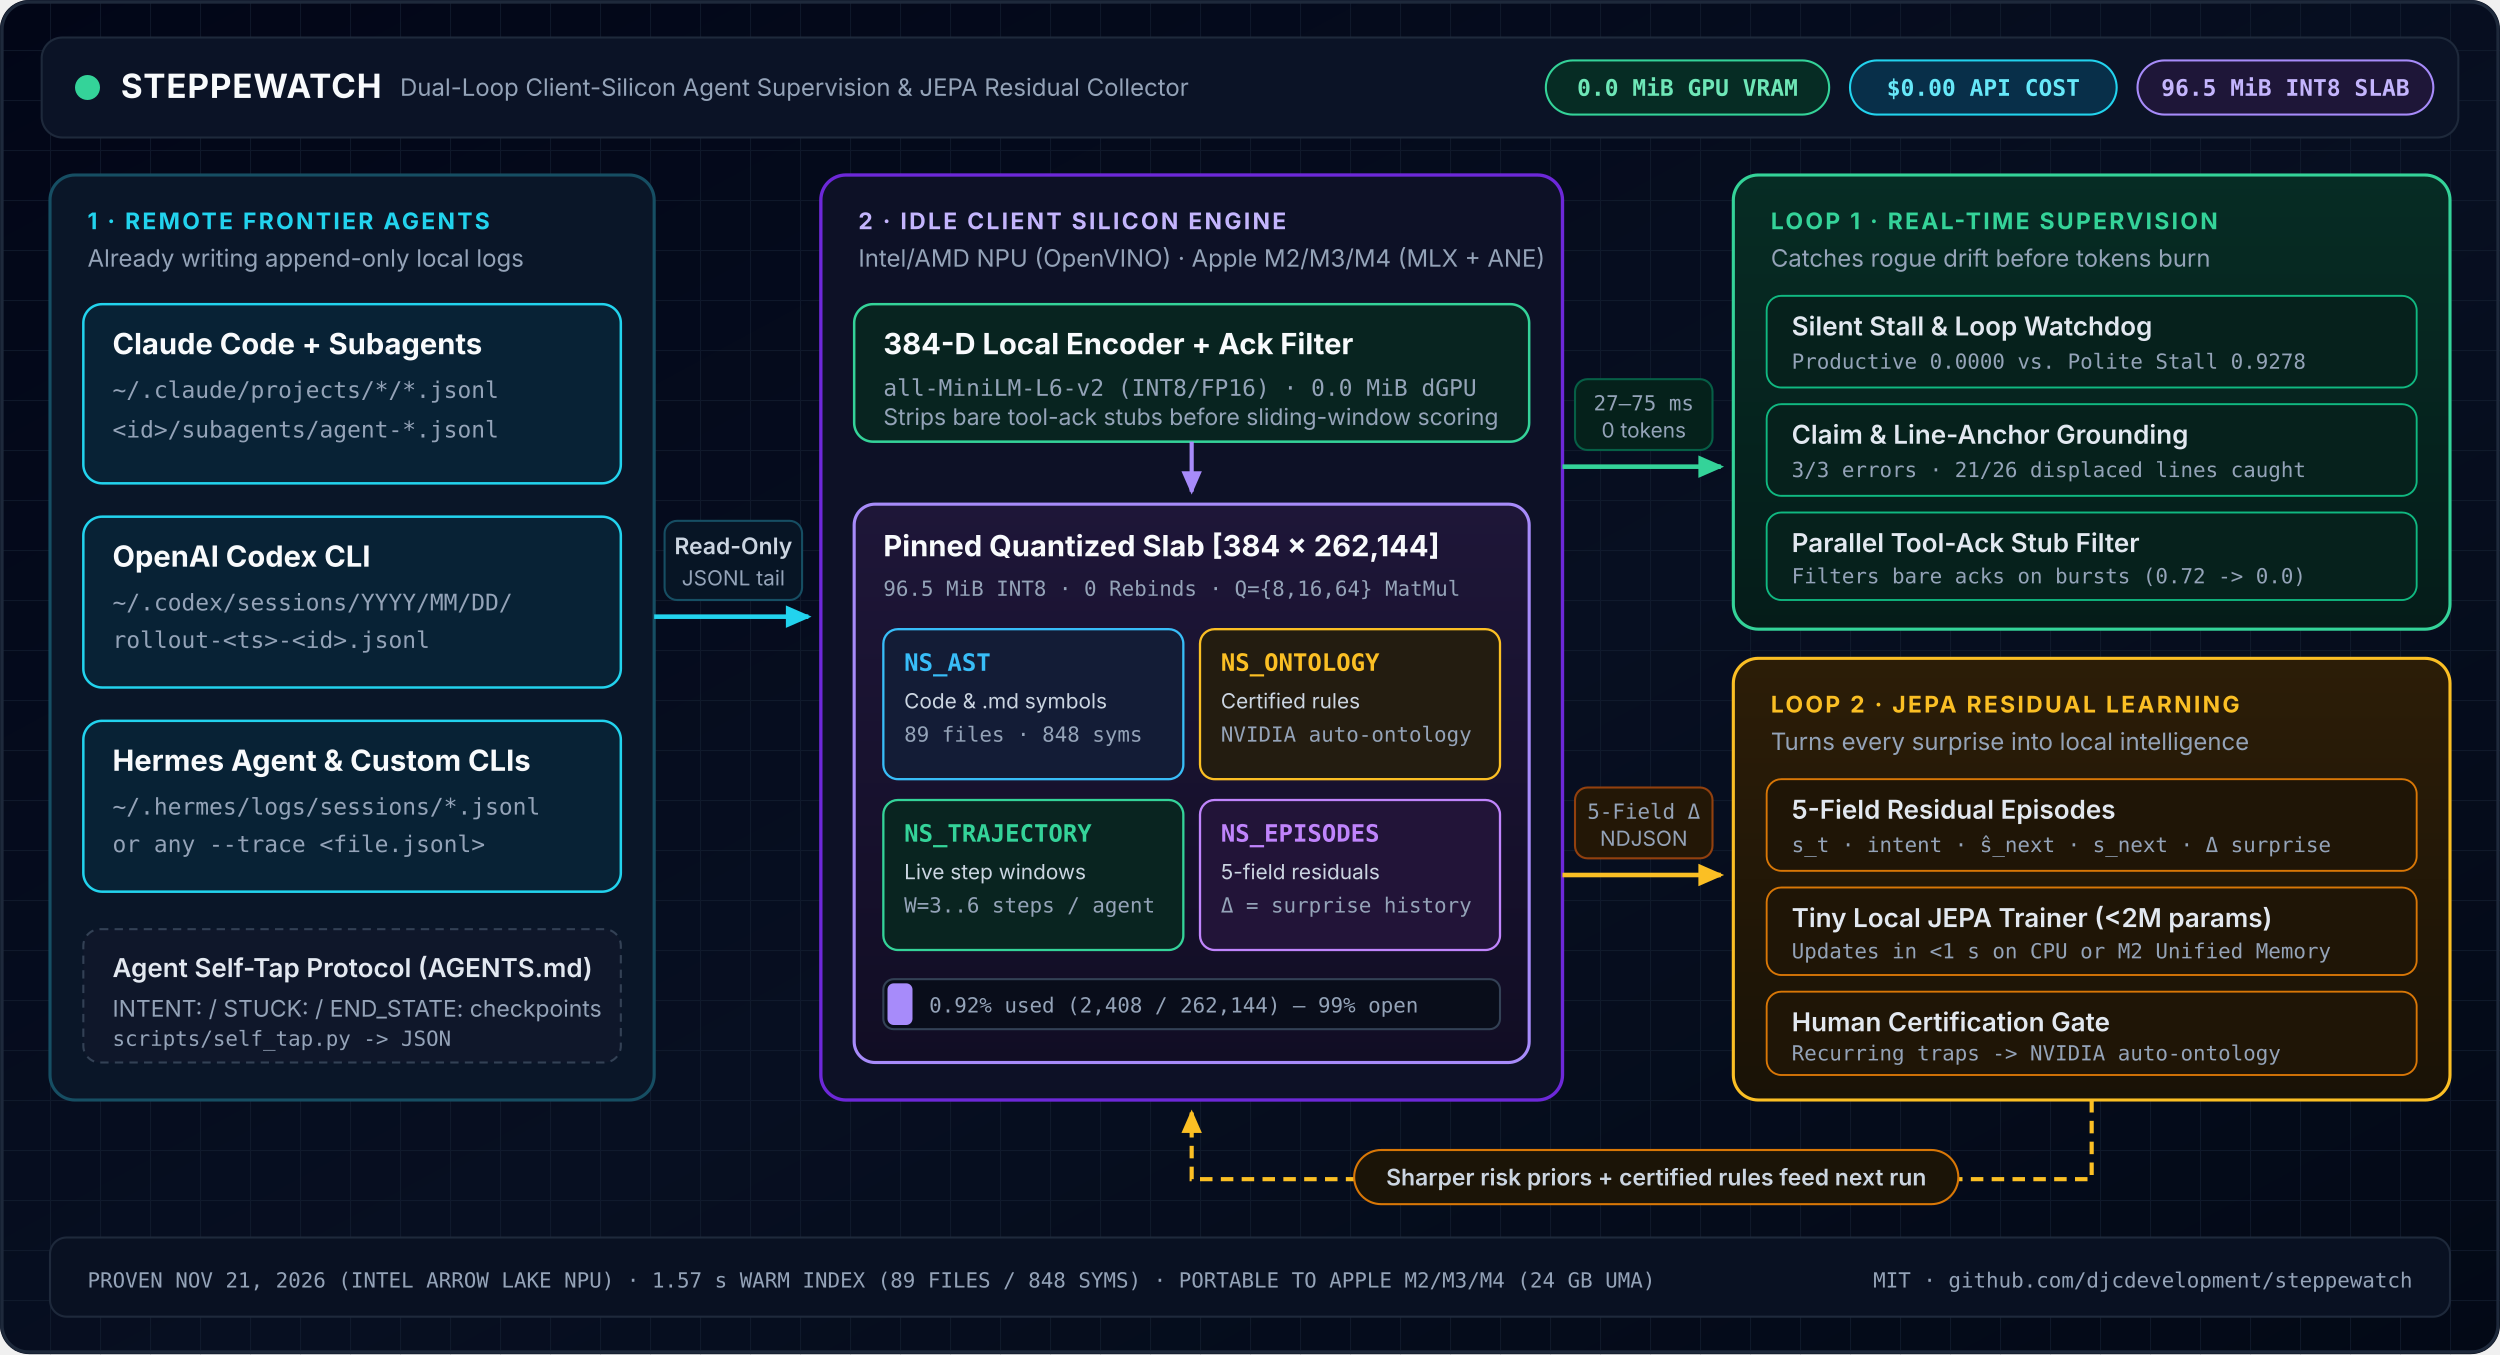
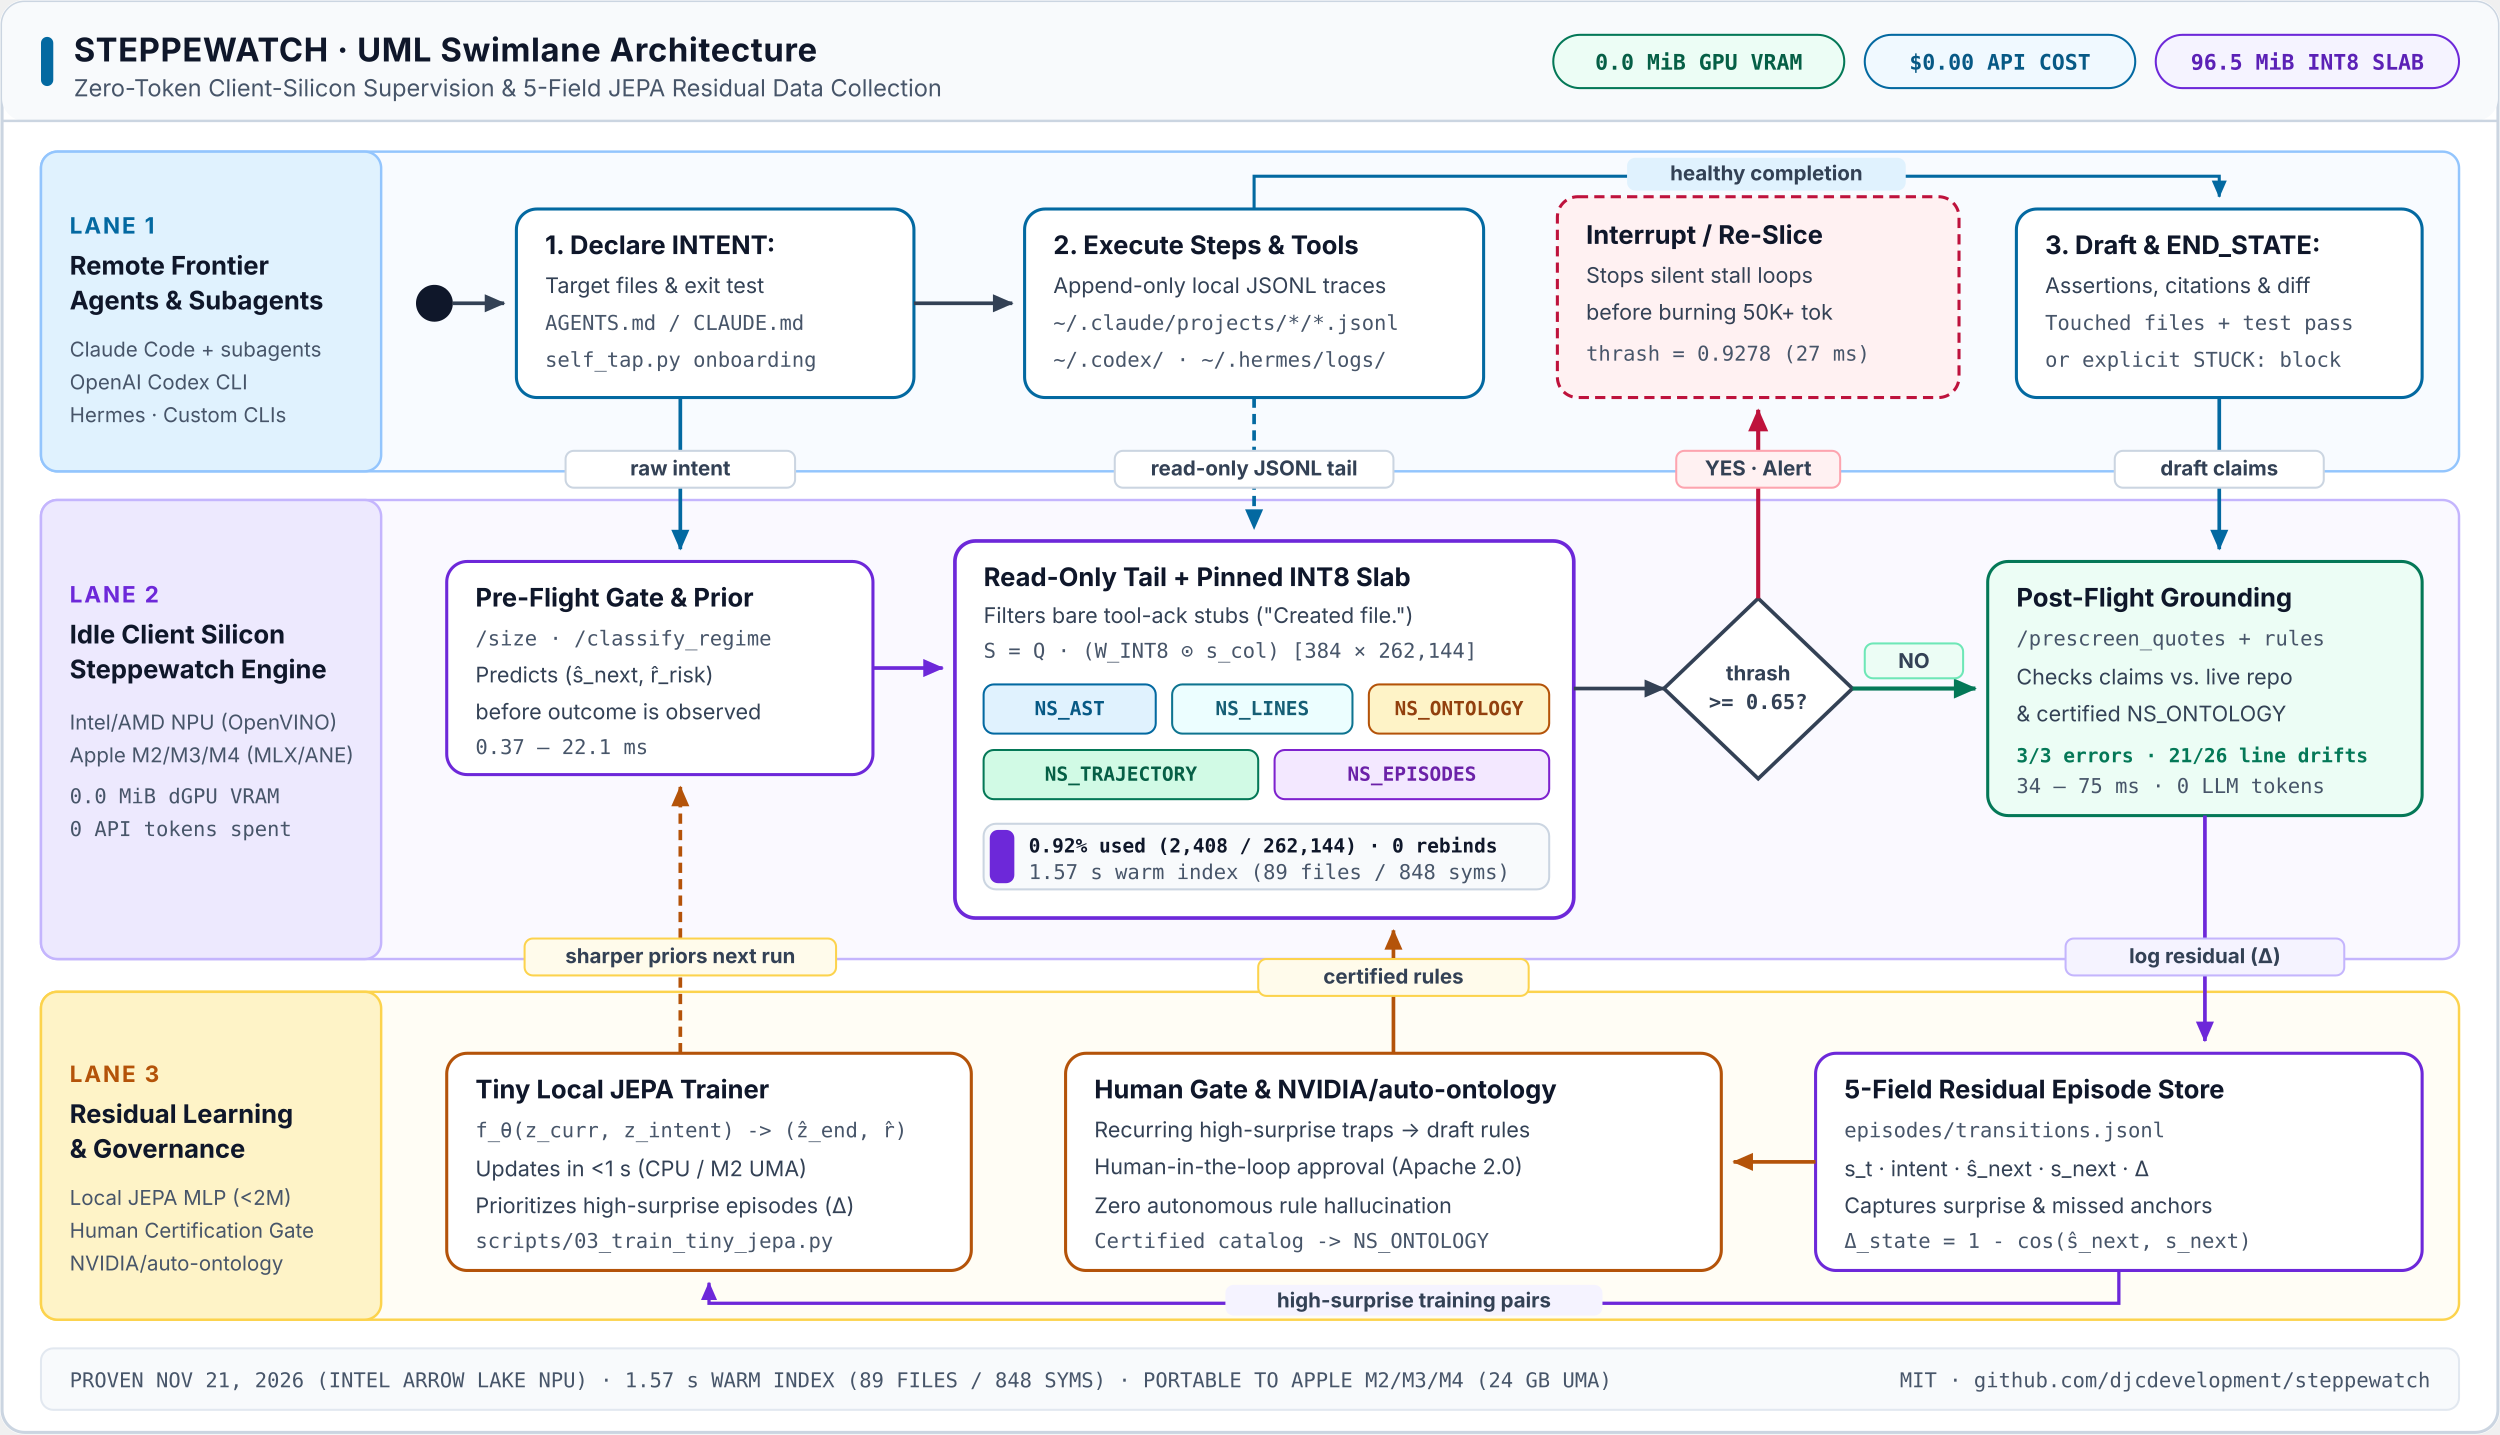
- <svg xmlns="http://www.w3.org/2000/svg" viewBox="0 0 1200 650" width="1200" height="650" role="img" aria-labelledby="sw-title sw-desc">
+ <svg xmlns="http://www.w3.org/2000/svg" viewBox="0 0 1220 700" width="1220" height="700" role="img" aria-labelledby="sw-uml-title sw-uml-desc">
  <defs>
-     <pattern id="grid" width="24" height="24" patternUnits="userSpaceOnUse">
-       <path d="M 24 0 L 0 0 0 24" fill="none" stroke="#162033" stroke-width="1" />
-     </pattern>
-     <linearGradient id="bgGrad" x1="0" y1="0" x2="1" y2="1">
-       <stop offset="0%" stop-color="#020617" />
-       <stop offset="55%" stop-color="#070f21" />
-       <stop offset="100%" stop-color="#030916" />
-     </linearGradient>
-     <linearGradient id="slabGlow" x1="0" y1="0" x2="0" y2="1">
-       <stop offset="0%" stop-color="#1e1638" />
-       <stop offset="100%" stop-color="#110d24" />
-     </linearGradient>
-     <linearGradient id="loop1Grad" x1="0" y1="0" x2="0" y2="1">
-       <stop offset="0%" stop-color="#062c24" />
-       <stop offset="100%" stop-color="#051c19" />
-     </linearGradient>
-     <linearGradient id="loop2Grad" x1="0" y1="0" x2="0" y2="1">
-       <stop offset="0%" stop-color="#2c1d07" />
-       <stop offset="100%" stop-color="#191206" />
-     </linearGradient>
-     <marker id="arrowCyan" viewBox="0 0 10 10" refX="8" refY="5" markerWidth="7" markerHeight="7" orient="auto-start-reverse">
-       <path d="M 1 1.5 L 9 5 L 1 8.5 z" fill="#22d3ee" />
+     <marker id="arrSlate" viewBox="0 0 10 10" refX="8.5" refY="5" markerWidth="7" markerHeight="7" orient="auto-start-reverse">
+       <path d="M 1 1.5 L 9 5 L 1 8.5 z" fill="#334155" />
    </marker>
-     <marker id="arrowEmerald" viewBox="0 0 10 10" refX="8" refY="5" markerWidth="7" markerHeight="7" orient="auto-start-reverse">
-       <path d="M 1 1.5 L 9 5 L 1 8.5 z" fill="#34d399" />
+     <marker id="arrBlue" viewBox="0 0 10 10" refX="8.5" refY="5" markerWidth="7" markerHeight="7" orient="auto-start-reverse">
+       <path d="M 1 1.5 L 9 5 L 1 8.5 z" fill="#0369a1" />
    </marker>
-     <marker id="arrowAmber" viewBox="0 0 10 10" refX="8" refY="5" markerWidth="7" markerHeight="7" orient="auto-start-reverse">
-       <path d="M 1 1.5 L 9 5 L 1 8.5 z" fill="#fbbf24" />
+     <marker id="arrViolet" viewBox="0 0 10 10" refX="8.5" refY="5" markerWidth="7" markerHeight="7" orient="auto-start-reverse">
+       <path d="M 1 1.5 L 9 5 L 1 8.5 z" fill="#6d28d9" />
    </marker>
-     <marker id="arrowViolet" viewBox="0 0 10 10" refX="8" refY="5" markerWidth="7" markerHeight="7" orient="auto-start-reverse">
-       <path d="M 1 1.5 L 9 5 L 1 8.5 z" fill="#a78bfa" />
+     <marker id="arrGreen" viewBox="0 0 10 10" refX="8.5" refY="5" markerWidth="7" markerHeight="7" orient="auto-start-reverse">
+       <path d="M 1 1.5 L 9 5 L 1 8.5 z" fill="#047857" />
+     </marker>
+     <marker id="arrCrimson" viewBox="0 0 10 10" refX="8.5" refY="5" markerWidth="7" markerHeight="7" orient="auto-start-reverse">
+       <path d="M 1 1.5 L 9 5 L 1 8.5 z" fill="#be123c" />
+     </marker>
+     <marker id="arrAmber" viewBox="0 0 10 10" refX="8.5" refY="5" markerWidth="7" markerHeight="7" orient="auto-start-reverse">
+       <path d="M 1 1.5 L 9 5 L 1 8.5 z" fill="#b45309" />
    </marker>
  </defs>
  <style>
    text { font-family: -apple-system, BlinkMacSystemFont, 'Segoe UI', Inter, Roboto, Helvetica, Arial, sans-serif; }
    .mono { font-family: 'JetBrains Mono', ui-monospace, SFMono-Regular, Menlo, Consolas, monospace; }
-     .h1 { font-size: 16px; font-weight: 700; fill: #f8fafc; letter-spacing: 0.4px; }
-     .kicker { font-size: 11px; font-weight: 700; letter-spacing: 1.1px; text-transform: uppercase; }
-     .card-title { font-size: 14px; font-weight: 700; fill: #f8fafc; }
-     .card-sub { font-size: 11.5px; fill: #94a3b8; }
-     .item-title { font-size: 12.5px; font-weight: 600; fill: #e2e8f0; }
-     .item-sub { font-size: 11px; fill: #94a3b8; }
-     .pill-txt { font-size: 11px; font-weight: 600; }
-     .edge-txt { font-size: 11px; font-weight: 600; fill: #cbd5e1; }
-     .edge-sub { font-size: 10px; fill: #94a3b8; }
-     .ns-title { font-size: 11.5px; font-weight: 700; }
-     .ns-sub { font-size: 10px; fill: #cbd5e1; }
+     .hdr-title { font-size: 16px; font-weight: 700; fill: #0f172a; letter-spacing: 0.3px; }
+     .hdr-sub { font-size: 11.5px; fill: #475569; }
+     .pill { font-size: 10.5px; font-weight: 700; }
+     .lane-lbl { font-size: 11px; font-weight: 700; letter-spacing: 0.9px; text-transform: uppercase; }
+     .lane-sub { font-size: 10px; fill: #475569; }
+     .box-title { font-size: 12.5px; font-weight: 700; fill: #0f172a; }
+     .box-sub { font-size: 10.5px; fill: #334155; }
+     .box-mono { font-size: 10px; fill: #475569; }
+     .edge-lbl { font-size: 10px; font-weight: 700; fill: #334155; }
+     .chip { font-size: 9.5px; font-weight: 700; }
+     .footer-txt { font-size: 10px; fill: #475569; }
  </style>
-   <rect x="0" y="0" width="1200" height="650" rx="14" fill="url(#bgGrad)" />
-   <rect x="0" y="0" width="1200" height="650" rx="14" fill="url(#grid)" opacity="0.65" />
-   <rect x="1" y="1" width="1198" height="648" rx="13" fill="none" stroke="#1e293b" stroke-width="1.5" />
-   <rect x="20" y="18" width="1160" height="48" rx="10" fill="#0b1326" stroke="#1e293b" stroke-width="1" />
-   <circle cx="42" cy="42" r="6" fill="#34d399" />
-   <text x="58" y="47" class="h1">STEPPEWATCH</text>
-   <text x="192" y="46" class="card-sub">Dual-Loop Client-Silicon Agent Supervision &amp; JEPA Residual Collector</text>
-   <rect x="742" y="29" width="136" height="26" rx="13" fill="#062c24" stroke="#34d399" stroke-width="1" />
-   <text x="810" y="46" text-anchor="middle" class="mono pill-txt" fill="#6ee7b7">0.0 MiB GPU VRAM</text>
-   <rect x="888" y="29" width="128" height="26" rx="13" fill="#082f49" stroke="#22d3ee" stroke-width="1" />
-   <text x="952" y="46" text-anchor="middle" class="mono pill-txt" fill="#67e8f9">$0.00 API COST</text>
-   <rect x="1026" y="29" width="142" height="26" rx="13" fill="#1e1638" stroke="#a78bfa" stroke-width="1" />
-   <text x="1097" y="46" text-anchor="middle" class="mono pill-txt" fill="#c4b5fd">96.5 MiB INT8 SLAB</text>
-   <rect x="24" y="84" width="290" height="444" rx="12" fill="#0a1628" stroke="#164e63" stroke-width="1.5" />
-   <text x="42" y="110" class="kicker" fill="#22d3ee">1 · REMOTE FRONTIER AGENTS</text>
-   <text x="42" y="128" class="card-sub">Already writing append-only local logs</text>
-   <rect x="40" y="146" width="258" height="86" rx="9" fill="#082235" stroke="#22d3ee" stroke-width="1.2" />
-   <text x="54" y="170" class="card-title">Claude Code + Subagents</text>
-   <text x="54" y="191" class="mono item-sub">~/.claude/projects/*/*.jsonl</text>
-   <text x="54" y="210" class="mono item-sub">&lt;id&gt;/subagents/agent-*.jsonl</text>
-   <rect x="40" y="248" width="258" height="82" rx="9" fill="#082235" stroke="#22d3ee" stroke-width="1.2" />
-   <text x="54" y="272" class="card-title">OpenAI Codex CLI</text>
-   <text x="54" y="293" class="mono item-sub">~/.codex/sessions/YYYY/MM/DD/</text>
-   <text x="54" y="311" class="mono item-sub">rollout-&lt;ts&gt;-&lt;id&gt;.jsonl</text>
-   <rect x="40" y="346" width="258" height="82" rx="9" fill="#082235" stroke="#22d3ee" stroke-width="1.2" />
-   <text x="54" y="370" class="card-title">Hermes Agent &amp; Custom CLIs</text>
-   <text x="54" y="391" class="mono item-sub">~/.hermes/logs/sessions/*.jsonl</text>
-   <text x="54" y="409" class="mono item-sub">or any --trace &lt;file.jsonl&gt;</text>
-   <rect x="40" y="446" width="258" height="64" rx="8" fill="#0f172a" stroke="#334155" stroke-width="1" stroke-dasharray="4 3" />
-   <text x="54" y="469" class="item-title" fill="#67e8f9">Agent Self-Tap Protocol (AGENTS.md)</text>
-   <text x="54" y="488" class="item-sub">INTENT: / STUCK: / END_STATE: checkpoints</text>
-   <text x="54" y="502" class="mono edge-sub">scripts/self_tap.py -&gt; JSON</text>
-   <line x1="314" y1="296" x2="388" y2="296" stroke="#22d3ee" stroke-width="2.2" marker-end="url(#arrowCyan)" />
-   <rect x="319" y="250" width="66" height="38" rx="6" fill="#071525" stroke="#164e63" stroke-width="1" />
-   <text x="352" y="266" text-anchor="middle" class="edge-txt" fill="#67e8f9">Read-Only</text>
-   <text x="352" y="281" text-anchor="middle" class="edge-sub">JSONL tail</text>
-   <rect x="394" y="84" width="356" height="444" rx="12" fill="#0d1126" stroke="#6d28d9" stroke-width="1.6" />
-   <text x="412" y="110" class="kicker" fill="#c4b5fd">2 · IDLE CLIENT SILICON ENGINE</text>
-   <text x="412" y="128" class="card-sub">Intel/AMD NPU (OpenVINO) · Apple M2/M3/M4 (MLX + ANE)</text>
-   <rect x="410" y="146" width="324" height="66" rx="9" fill="#082420" stroke="#34d399" stroke-width="1.2" />
-   <text x="424" y="170" class="card-title">384-D Local Encoder + Ack Filter</text>
-   <text x="424" y="190" class="mono item-sub">all-MiniLM-L6-v2 (INT8/FP16) · 0.0 MiB dGPU</text>
-   <text x="424" y="204" class="item-sub">Strips bare tool-ack stubs before sliding-window scoring</text>
-   <line x1="572" y1="212" x2="572" y2="236" stroke="#a78bfa" stroke-width="2" marker-end="url(#arrowViolet)" />
-   <rect x="410" y="242" width="324" height="268" rx="10" fill="url(#slabGlow)" stroke="#a78bfa" stroke-width="1.5" />
-   <text x="424" y="267" class="card-title" fill="#ede9fe">Pinned Quantized Slab [384 × 262,144]</text>
-   <text x="424" y="286" class="mono edge-sub" fill="#c4b5fd">96.5 MiB INT8 · 0 Rebinds · Q={8,16,64} MatMul</text>
-   <rect x="424" y="302" width="144" height="72" rx="7" fill="#131c36" stroke="#38bdf8" stroke-width="1.1" />
-   <text x="434" y="322" class="mono ns-title" fill="#38bdf8">NS_AST</text>
-   <text x="434" y="340" class="ns-sub">Code &amp; .md symbols</text>
-   <text x="434" y="356" class="mono edge-sub">89 files · 848 syms</text>
-   <rect x="576" y="302" width="144" height="72" rx="7" fill="#231c10" stroke="#fbbf24" stroke-width="1.1" />
-   <text x="586" y="322" class="mono ns-title" fill="#fbbf24">NS_ONTOLOGY</text>
-   <text x="586" y="340" class="ns-sub">Certified rules</text>
-   <text x="586" y="356" class="mono edge-sub">NVIDIA auto-ontology</text>
-   <rect x="424" y="384" width="144" height="72" rx="7" fill="#092420" stroke="#34d399" stroke-width="1.1" />
-   <text x="434" y="404" class="mono ns-title" fill="#34d399">NS_TRAJECTORY</text>
-   <text x="434" y="422" class="ns-sub">Live step windows</text>
-   <text x="434" y="438" class="mono edge-sub">W=3..6 steps / agent</text>
-   <rect x="576" y="384" width="144" height="72" rx="7" fill="#221438" stroke="#c084fc" stroke-width="1.1" />
-   <text x="586" y="404" class="mono ns-title" fill="#c084fc">NS_EPISODES</text>
-   <text x="586" y="422" class="ns-sub">5-field residuals</text>
-   <text x="586" y="438" class="mono edge-sub">Δ = surprise history</text>
-   <rect x="424" y="470" width="296" height="24" rx="5" fill="#090d1a" stroke="#334155" stroke-width="1" />
-   <rect x="426" y="472" width="12" height="20" rx="3" fill="#a78bfa" />
-   <text x="446" y="486" class="mono edge-sub" fill="#cbd5e1">0.92% used (2,408 / 262,144) — 99% open</text>
-   <path d="M 750 224 L 826 224" fill="none" stroke="#34d399" stroke-width="2.2" marker-end="url(#arrowEmerald)" />
-   <rect x="756" y="182" width="66" height="34" rx="6" fill="#05211b" stroke="#065f46" stroke-width="1" />
-   <text x="789" y="197" text-anchor="middle" class="mono edge-sub" fill="#6ee7b7">27–75 ms</text>
-   <text x="789" y="210" text-anchor="middle" class="edge-sub">0 tokens</text>
-   <path d="M 750 420 L 826 420" fill="none" stroke="#fbbf24" stroke-width="2.2" marker-end="url(#arrowAmber)" />
-   <rect x="756" y="378" width="66" height="34" rx="6" fill="#231706" stroke="#92400e" stroke-width="1" />
-   <text x="789" y="393" text-anchor="middle" class="mono edge-sub" fill="#fde68a">5-Field Δ</text>
-   <text x="789" y="406" text-anchor="middle" class="edge-sub">NDJSON</text>
-   <rect x="832" y="84" width="344" height="218" rx="12" fill="url(#loop1Grad)" stroke="#34d399" stroke-width="1.5" />
-   <text x="850" y="110" class="kicker" fill="#34d399">LOOP 1 · REAL-TIME SUPERVISION</text>
-   <text x="850" y="128" class="card-sub">Catches rogue drift before tokens burn</text>
-   <rect x="848" y="142" width="312" height="44" rx="7" fill="#06211c" stroke="#10b981" stroke-width="0.9" />
-   <text x="860" y="161" class="item-title">Silent Stall &amp; Loop Watchdog</text>
-   <text x="860" y="177" class="mono edge-sub">Productive 0.0000 vs. Polite Stall 0.9278</text>
-   <rect x="848" y="194" width="312" height="44" rx="7" fill="#06211c" stroke="#10b981" stroke-width="0.9" />
-   <text x="860" y="213" class="item-title">Claim &amp; Line-Anchor Grounding</text>
-   <text x="860" y="229" class="mono edge-sub">3/3 errors · 21/26 displaced lines caught</text>
-   <rect x="848" y="246" width="312" height="42" rx="7" fill="#06211c" stroke="#10b981" stroke-width="0.9" />
-   <text x="860" y="265" class="item-title">Parallel Tool-Ack Stub Filter</text>
-   <text x="860" y="280" class="mono edge-sub">Filters bare acks on bursts (0.72 -&gt; 0.0)</text>
-   <rect x="832" y="316" width="344" height="212" rx="12" fill="url(#loop2Grad)" stroke="#fbbf24" stroke-width="1.5" />
-   <text x="850" y="342" class="kicker" fill="#fbbf24">LOOP 2 · JEPA RESIDUAL LEARNING</text>
-   <text x="850" y="360" class="card-sub">Turns every surprise into local intelligence</text>
-   <rect x="848" y="374" width="312" height="44" rx="7" fill="#1f1506" stroke="#d97706" stroke-width="0.9" />
-   <text x="860" y="393" class="item-title">5-Field Residual Episodes</text>
-   <text x="860" y="409" class="mono edge-sub">s_t · intent · ŝ_next · s_next · Δ surprise</text>
-   <rect x="848" y="426" width="312" height="42" rx="7" fill="#1f1506" stroke="#d97706" stroke-width="0.9" />
-   <text x="860" y="445" class="item-title">Tiny Local JEPA Trainer (&lt;2M params)</text>
-   <text x="860" y="460" class="mono edge-sub">Updates in &lt;1 s on CPU or M2 Unified Memory</text>
-   <rect x="848" y="476" width="312" height="40" rx="7" fill="#1f1506" stroke="#d97706" stroke-width="0.9" />
-   <text x="860" y="495" class="item-title">Human Certification Gate</text>
-   <text x="860" y="509" class="mono edge-sub">Recurring traps -&gt; NVIDIA auto-ontology</text>
-   <path d="M 1004 528 L 1004 566 L 572 566 L 572 534" fill="none" stroke="#fbbf24" stroke-width="2" stroke-dasharray="6 4" marker-end="url(#arrowAmber)" />
-   <rect x="650" y="552" width="290" height="26" rx="13" fill="#1b1407" stroke="#d97706" stroke-width="1" />
-   <text x="795" y="569" text-anchor="middle" class="edge-txt" fill="#fde68a">Sharper risk priors + certified rules feed next run</text>
-   <rect x="24" y="594" width="1152" height="38" rx="8" fill="#091122" stroke="#1e293b" stroke-width="1" />
-   <text x="42" y="618" class="mono edge-sub" fill="#94a3b8">PROVEN NOV 21, 2026 (INTEL ARROW LAKE NPU)  ·  1.57 s WARM INDEX (89 FILES / 848 SYMS)  ·  PORTABLE TO APPLE M2/M3/M4 (24 GB UMA)</text>
-   <text x="1158" y="618" text-anchor="end" class="mono edge-sub" fill="#34d399">MIT · github.com/djcdevelopment/steppewatch</text>
+   <rect x="0" y="0" width="1220" height="700" rx="12" fill="#ffffff" />
+   <rect x="1" y="1" width="1218" height="698" rx="11" fill="none" stroke="#cbd5e1" stroke-width="1.5" />
+   <rect x="1" y="1" width="1218" height="58" rx="11" fill="#f8fafc" />
+   <line x1="1" y1="59" x2="1219" y2="59" stroke="#cbd5e1" stroke-width="1.2" />
+   <rect x="20" y="18" width="6" height="24" rx="3" fill="#0369a1" />
+   <text x="36" y="30" class="hdr-title">STEPPEWATCH · UML Swimlane Architecture</text>
+   <text x="36" y="47" class="hdr-sub">Zero-Token Client-Silicon Supervision &amp; 5-Field JEPA Residual Data Collection</text>
+   <rect x="758" y="17" width="142" height="26" rx="13" fill="#ecfdf5" stroke="#047857" stroke-width="1" />
+   <text x="829" y="34" text-anchor="middle" class="mono pill" fill="#065f46">0.0 MiB GPU VRAM</text>
+   <rect x="910" y="17" width="132" height="26" rx="13" fill="#f0f9ff" stroke="#0369a1" stroke-width="1" />
+   <text x="976" y="34" text-anchor="middle" class="mono pill" fill="#075985">$0.00 API COST</text>
+   <rect x="1052" y="17" width="148" height="26" rx="13" fill="#f5f3ff" stroke="#6d28d9" stroke-width="1" />
+   <text x="1126" y="34" text-anchor="middle" class="mono pill" fill="#5b21b6">96.5 MiB INT8 SLAB</text>
+   <rect x="20" y="74" width="1180" height="156" rx="8" fill="#f8fbff" stroke="#93c5fd" stroke-width="1.2" />
+   <rect x="20" y="74" width="166" height="156" rx="8" fill="#e0f2fe" stroke="#93c5fd" stroke-width="1.2" />
+   <text x="34" y="114" class="lane-lbl" fill="#0369a1">LANE 1</text>
+   <text x="34" y="134" class="box-title" fill="#0c4a6e">Remote Frontier</text>
+   <text x="34" y="151" class="box-title" fill="#0c4a6e">Agents &amp; Subagents</text>
+   <text x="34" y="174" class="lane-sub">Claude Code + subagents</text>
+   <text x="34" y="190" class="lane-sub">OpenAI Codex CLI</text>
+   <text x="34" y="206" class="lane-sub">Hermes · Custom CLIs</text>
+   <circle cx="212" cy="148" r="9" fill="#0f172a" />
+   <line x1="221" y1="148" x2="246" y2="148" stroke="#334155" stroke-width="1.8" marker-end="url(#arrSlate)" />
+   <rect x="252" y="102" width="194" height="92" rx="10" fill="#ffffff" stroke="#0369a1" stroke-width="1.5" />
+   <text x="266" y="124" class="box-title">1. Declare INTENT:</text>
+   <text x="266" y="143" class="box-sub">Target files &amp; exit test</text>
+   <text x="266" y="161" class="mono box-mono">AGENTS.md / CLAUDE.md</text>
+   <text x="266" y="179" class="mono box-mono">self_tap.py onboarding</text>
+   <line x1="446" y1="148" x2="494" y2="148" stroke="#334155" stroke-width="1.8" marker-end="url(#arrSlate)" />
+   <rect x="500" y="102" width="224" height="92" rx="10" fill="#ffffff" stroke="#0369a1" stroke-width="1.5" />
+   <text x="514" y="124" class="box-title">2. Execute Steps &amp; Tools</text>
+   <text x="514" y="143" class="box-sub">Append-only local JSONL traces</text>
+   <text x="514" y="161" class="mono box-mono">~/.claude/projects/*/*.jsonl</text>
+   <text x="514" y="179" class="mono box-mono">~/.codex/ · ~/.hermes/logs/</text>
+   <rect x="760" y="96" width="196" height="98" rx="10" fill="#fff1f2" stroke="#be123c" stroke-width="1.5" stroke-dasharray="5 3" />
+   <text x="774" y="119" class="box-title" fill="#9f1239">Interrupt / Re-Slice</text>
+   <text x="774" y="138" class="box-sub" fill="#881337">Stops silent stall loops</text>
+   <text x="774" y="156" class="box-sub" fill="#881337">before burning 50K+ tok</text>
+   <text x="774" y="176" class="mono box-mono" fill="#be123c">thrash = 0.9278 (27 ms)</text>
+   <rect x="984" y="102" width="198" height="92" rx="10" fill="#ffffff" stroke="#0369a1" stroke-width="1.5" />
+   <text x="998" y="124" class="box-title">3. Draft &amp; END_STATE:</text>
+   <text x="998" y="143" class="box-sub">Assertions, citations &amp; diff</text>
+   <text x="998" y="161" class="mono box-mono">Touched files + test pass</text>
+   <text x="998" y="179" class="mono box-mono">or explicit STUCK: block</text>
+   <path d="M 612 102 L 612 86 L 1083 86 L 1083 96" fill="none" stroke="#0369a1" stroke-width="1.5" marker-end="url(#arrBlue)" />
+   <rect x="794" y="77" width="136" height="16" rx="4" fill="#e0f2fe" />
+   <text x="862" y="88" text-anchor="middle" class="edge-lbl" fill="#075985">healthy completion</text>
+   <rect x="20" y="244" width="1180" height="224" rx="8" fill="#faf9ff" stroke="#c4b5fd" stroke-width="1.2" />
+   <rect x="20" y="244" width="166" height="224" rx="8" fill="#ede9fe" stroke="#c4b5fd" stroke-width="1.2" />
+   <text x="34" y="294" class="lane-lbl" fill="#6d28d9">LANE 2</text>
+   <text x="34" y="314" class="box-title" fill="#4c1d95">Idle Client Silicon</text>
+   <text x="34" y="331" class="box-title" fill="#4c1d95">Steppewatch Engine</text>
+   <text x="34" y="356" class="lane-sub">Intel/AMD NPU (OpenVINO)</text>
+   <text x="34" y="372" class="lane-sub">Apple M2/M3/M4 (MLX/ANE)</text>
+   <text x="34" y="392" class="mono box-mono" fill="#5b21b6">0.0 MiB dGPU VRAM</text>
+   <text x="34" y="408" class="mono box-mono" fill="#5b21b6">0 API tokens spent</text>
+   <rect x="218" y="274" width="208" height="104" rx="10" fill="#ffffff" stroke="#6d28d9" stroke-width="1.5" />
+   <text x="232" y="296" class="box-title">Pre-Flight Gate &amp; Prior</text>
+   <text x="232" y="315" class="mono box-mono">/size · /classify_regime</text>
+   <text x="232" y="333" class="box-sub">Predicts (ŝ_next, r̂_risk)</text>
+   <text x="232" y="351" class="box-sub">before outcome is observed</text>
+   <text x="232" y="368" class="mono box-mono" fill="#6d28d9">0.37 – 22.1 ms</text>
+   <line x1="332" y1="194" x2="332" y2="268" stroke="#0369a1" stroke-width="1.8" marker-end="url(#arrBlue)" />
+   <rect x="276" y="220" width="112" height="18" rx="4" fill="#ffffff" stroke="#cbd5e1" />
+   <text x="332" y="232" text-anchor="middle" class="edge-lbl">raw intent</text>
+   <line x1="426" y1="326" x2="460" y2="326" stroke="#6d28d9" stroke-width="1.8" marker-end="url(#arrViolet)" />
+   <rect x="466" y="264" width="302" height="184" rx="10" fill="#ffffff" stroke="#6d28d9" stroke-width="1.8" />
+   <text x="480" y="286" class="box-title" fill="#4c1d95">Read-Only Tail + Pinned INT8 Slab</text>
+   <text x="480" y="304" class="box-sub">Filters bare tool-ack stubs ("Created file.")</text>
+   <text x="480" y="321" class="mono box-mono" fill="#5b21b6">S = Q · (W_INT8 ⊙ s_col)  [384 × 262,144]</text>
+   <rect x="480" y="334" width="84" height="24" rx="5" fill="#e0f2fe" stroke="#0369a1" />
+   <text x="522" y="349" text-anchor="middle" class="mono chip" fill="#075985">NS_AST</text>
+   <rect x="572" y="334" width="88" height="24" rx="5" fill="#ecfeff" stroke="#0e7490" />
+   <text x="616" y="349" text-anchor="middle" class="mono chip" fill="#155e75">NS_LINES</text>
+   <rect x="668" y="334" width="88" height="24" rx="5" fill="#fef3c7" stroke="#b45309" />
+   <text x="712" y="349" text-anchor="middle" class="mono chip" fill="#92400e">NS_ONTOLOGY</text>
+   <rect x="480" y="366" width="134" height="24" rx="5" fill="#d1fae5" stroke="#047857" />
+   <text x="547" y="381" text-anchor="middle" class="mono chip" fill="#065f46">NS_TRAJECTORY</text>
+   <rect x="622" y="366" width="134" height="24" rx="5" fill="#f3e8ff" stroke="#7e22ce" />
+   <text x="689" y="381" text-anchor="middle" class="mono chip" fill="#6b21a8">NS_EPISODES</text>
+   <rect x="480" y="402" width="276" height="32" rx="6" fill="#f8fafc" stroke="#cbd5e1" />
+   <rect x="483" y="405" width="12" height="26" rx="4" fill="#6d28d9" />
+   <text x="502" y="416" class="mono chip" fill="#0f172a">0.92% used (2,408 / 262,144) · 0 rebinds</text>
+   <text x="502" y="429" class="mono box-mono">1.57 s warm index (89 files / 848 syms)</text>
+   <line x1="612" y1="194" x2="612" y2="258" stroke="#0369a1" stroke-width="1.8" stroke-dasharray="5 3" marker-end="url(#arrBlue)" />
+   <rect x="544" y="220" width="136" height="18" rx="4" fill="#ffffff" stroke="#cbd5e1" />
+   <text x="612" y="232" text-anchor="middle" class="edge-lbl">read-only JSONL tail</text>
+   <line x1="768" y1="336" x2="812" y2="336" stroke="#334155" stroke-width="1.8" marker-end="url(#arrSlate)" />
+   <polygon points="858,292 904,336 858,380 812,336" fill="#ffffff" stroke="#334155" stroke-width="1.8" />
+   <text x="858" y="332" text-anchor="middle" class="edge-lbl" fill="#0f172a">thrash</text>
+   <text x="858" y="346" text-anchor="middle" class="mono edge-lbl" fill="#0f172a">&gt;= 0.65?</text>
+   <line x1="858" y1="292" x2="858" y2="200" stroke="#be123c" stroke-width="2" marker-end="url(#arrCrimson)" />
+   <rect x="818" y="220" width="80" height="18" rx="4" fill="#fff1f2" stroke="#fda4af" />
+   <text x="858" y="232" text-anchor="middle" class="edge-lbl" fill="#be123c">YES · Alert</text>
+   <line x1="904" y1="336" x2="964" y2="336" stroke="#047857" stroke-width="2" marker-end="url(#arrGreen)" />
+   <rect x="910" y="314" width="48" height="17" rx="4" fill="#ecfdf5" stroke="#6ee7b7" />
+   <text x="934" y="326" text-anchor="middle" class="edge-lbl" fill="#047857">NO</text>
+   <rect x="970" y="274" width="212" height="124" rx="10" fill="#ecfdf5" stroke="#047857" stroke-width="1.5" />
+   <text x="984" y="296" class="box-title" fill="#064e3b">Post-Flight Grounding</text>
+   <text x="984" y="315" class="mono box-mono">/prescreen_quotes + rules</text>
+   <text x="984" y="334" class="box-sub">Checks claims vs. live repo</text>
+   <text x="984" y="352" class="box-sub">&amp; certified NS_ONTOLOGY</text>
+   <text x="984" y="372" class="mono chip" fill="#047857">3/3 errors · 21/26 line drifts</text>
+   <text x="984" y="387" class="mono box-mono">34 – 75 ms · 0 LLM tokens</text>
+   <line x1="1083" y1="194" x2="1083" y2="268" stroke="#0369a1" stroke-width="1.8" marker-end="url(#arrBlue)" />
+   <rect x="1032" y="220" width="102" height="18" rx="4" fill="#ffffff" stroke="#cbd5e1" />
+   <text x="1083" y="232" text-anchor="middle" class="edge-lbl">draft claims</text>
+   <rect x="20" y="484" width="1180" height="160" rx="8" fill="#fffdf5" stroke="#fcd34d" stroke-width="1.2" />
+   <rect x="20" y="484" width="166" height="160" rx="8" fill="#fef3c7" stroke="#fcd34d" stroke-width="1.2" />
+   <text x="34" y="528" class="lane-lbl" fill="#b45309">LANE 3</text>
+   <text x="34" y="548" class="box-title" fill="#78350f">Residual Learning</text>
+   <text x="34" y="565" class="box-title" fill="#78350f">&amp; Governance</text>
+   <text x="34" y="588" class="lane-sub">Local JEPA MLP (&lt;2M)</text>
+   <text x="34" y="604" class="lane-sub">Human Certification Gate</text>
+   <text x="34" y="620" class="lane-sub">NVIDIA/auto-ontology</text>
+   <rect x="218" y="514" width="256" height="106" rx="10" fill="#ffffff" stroke="#b45309" stroke-width="1.5" />
+   <text x="232" y="536" class="box-title">Tiny Local JEPA Trainer</text>
+   <text x="232" y="555" class="mono box-mono">f_θ(z_curr, z_intent) -&gt; (ẑ_end, r̂)</text>
+   <text x="232" y="574" class="box-sub">Updates in &lt;1 s (CPU / M2 UMA)</text>
+   <text x="232" y="592" class="box-sub">Prioritizes high-surprise episodes (Δ)</text>
+   <text x="232" y="609" class="mono box-mono" fill="#b45309">scripts/03_train_tiny_jepa.py</text>
+   <line x1="332" y1="514" x2="332" y2="384" stroke="#b45309" stroke-width="1.8" stroke-dasharray="5 3" marker-end="url(#arrAmber)" />
+   <rect x="256" y="458" width="152" height="18" rx="4" fill="#fffbeb" stroke="#fcd34d" />
+   <text x="332" y="470" text-anchor="middle" class="edge-lbl" fill="#92400e">sharper priors next run</text>
+   <rect x="520" y="514" width="320" height="106" rx="10" fill="#ffffff" stroke="#b45309" stroke-width="1.5" />
+   <text x="534" y="536" class="box-title">Human Gate &amp; NVIDIA/auto-ontology</text>
+   <text x="534" y="555" class="box-sub">Recurring high-surprise traps -&gt; draft rules</text>
+   <text x="534" y="573" class="box-sub">Human-in-the-loop approval (Apache 2.0)</text>
+   <text x="534" y="592" class="box-sub">Zero autonomous rule hallucination</text>
+   <text x="534" y="609" class="mono box-mono" fill="#b45309">Certified catalog -&gt; NS_ONTOLOGY</text>
+   <line x1="680" y1="514" x2="680" y2="454" stroke="#b45309" stroke-width="1.8" marker-end="url(#arrAmber)" />
+   <rect x="614" y="468" width="132" height="18" rx="4" fill="#fffbeb" stroke="#fcd34d" />
+   <text x="680" y="480" text-anchor="middle" class="edge-lbl" fill="#92400e">certified rules</text>
+   <rect x="886" y="514" width="296" height="106" rx="10" fill="#ffffff" stroke="#6d28d9" stroke-width="1.5" />
+   <text x="900" y="536" class="box-title" fill="#4c1d95">5-Field Residual Episode Store</text>
+   <text x="900" y="555" class="mono box-mono">episodes/transitions.jsonl</text>
+   <text x="900" y="574" class="box-sub">s_t · intent · ŝ_next · s_next · Δ</text>
+   <text x="900" y="592" class="box-sub">Captures surprise &amp; missed anchors</text>
+   <text x="900" y="609" class="mono box-mono" fill="#6d28d9">Δ_state = 1 - cos(ŝ_next, s_next)</text>
+   <line x1="1076" y1="398" x2="1076" y2="508" stroke="#6d28d9" stroke-width="1.8" marker-end="url(#arrViolet)" />
+   <rect x="1008" y="458" width="136" height="18" rx="4" fill="#f5f3ff" stroke="#c4b5fd" />
+   <text x="1076" y="470" text-anchor="middle" class="edge-lbl" fill="#5b21b6">log residual (Δ)</text>
+   <line x1="886" y1="567" x2="846" y2="567" stroke="#b45309" stroke-width="1.8" marker-end="url(#arrAmber)" />
+   <path d="M 1034 620 L 1034 636 L 346 636 L 346 626" fill="none" stroke="#6d28d9" stroke-width="1.6" marker-end="url(#arrViolet)" />
+   <rect x="598" y="627" width="184" height="15" rx="4" fill="#f5f3ff" />
+   <text x="690" y="638" text-anchor="middle" class="edge-lbl" fill="#5b21b6">high-surprise training pairs</text>
+   <rect x="20" y="658" width="1180" height="30" rx="6" fill="#f8fafc" stroke="#e2e8f0" />
+   <text x="34" y="677" class="mono footer-txt">PROVEN NOV 21, 2026 (INTEL ARROW LAKE NPU) · 1.57 s WARM INDEX (89 FILES / 848 SYMS) · PORTABLE TO APPLE M2/M3/M4 (24 GB UMA)</text>
+   <text x="1186" y="677" text-anchor="end" class="mono footer-txt" fill="#0369a1">MIT · github.com/djcdevelopment/steppewatch</text>
</svg>
